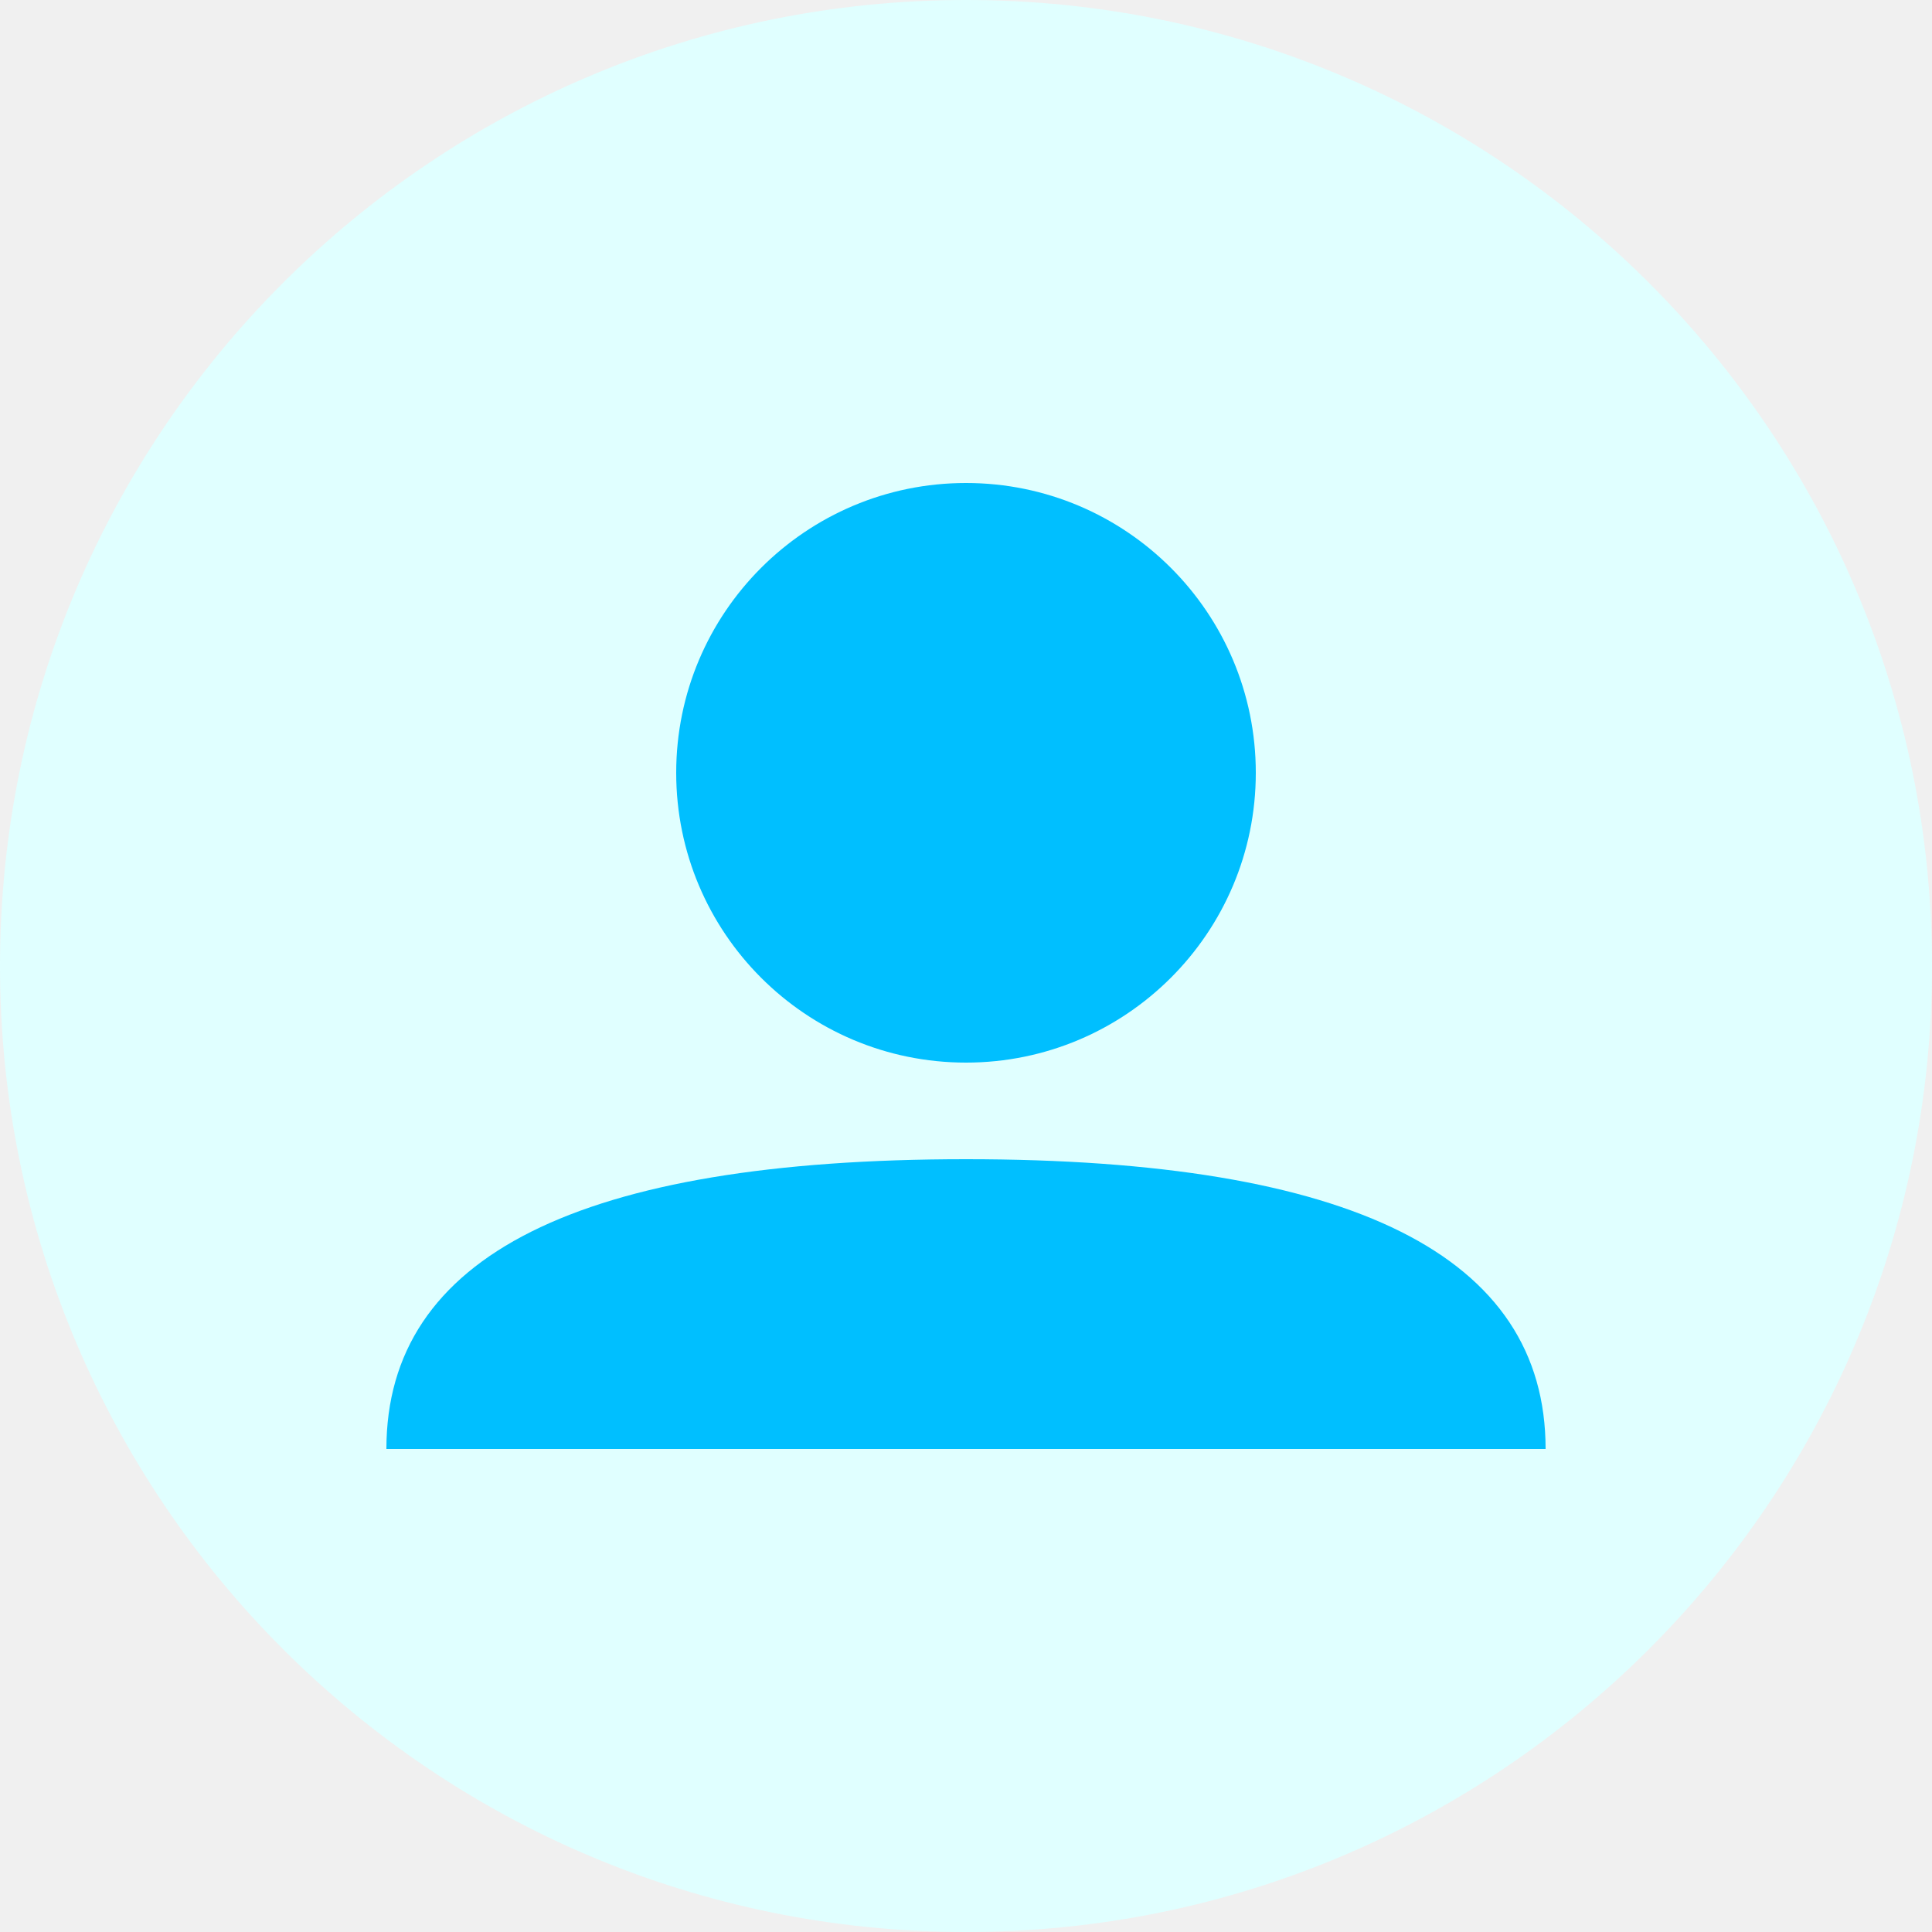
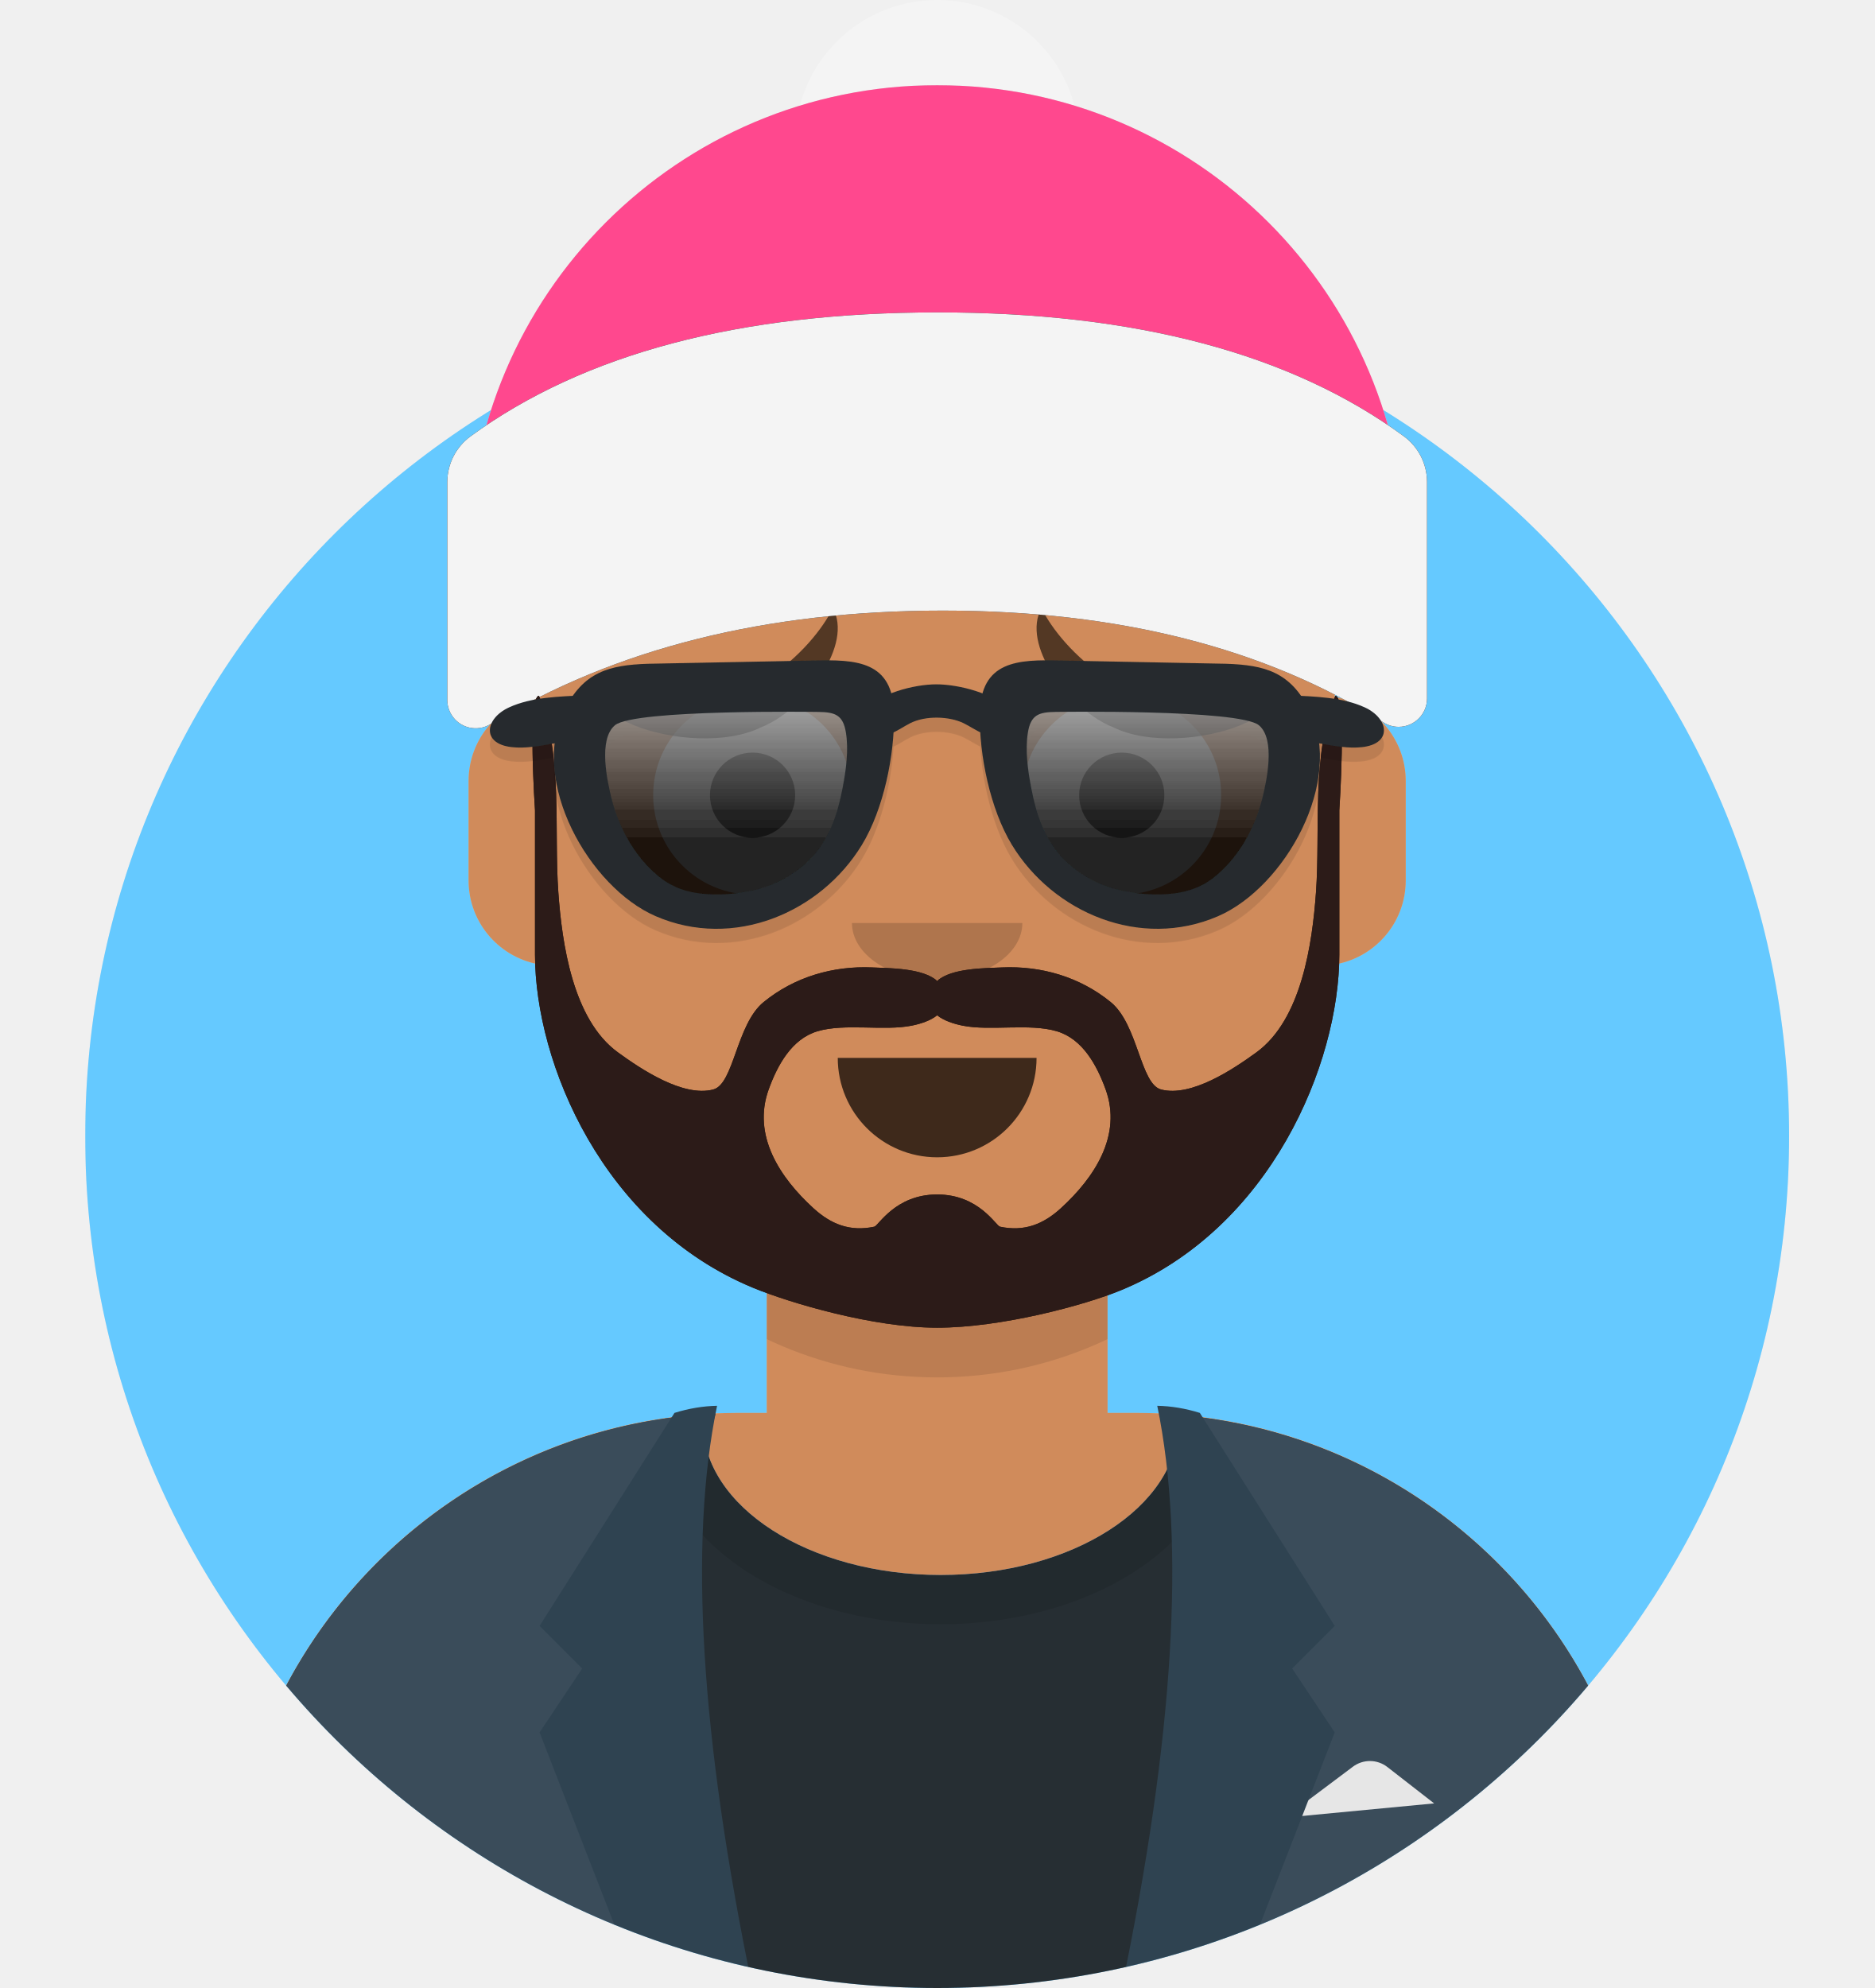
- <svg xmlns="http://www.w3.org/2000/svg" viewBox="0 0 100 100">
-   <circle cx="50" cy="50" r="50" fill="#E0FFFF" />
-   <circle cx="50" cy="40" r="15" fill="#00BFFF" />
-   <path d="M 20 75 Q 20 60 50 60 Q 80 60 80 75" fill="#00BFFF" />
+ <svg xmlns="http://www.w3.org/2000/svg" xmlns:xlink="http://www.w3.org/1999/xlink" width="264px" height="280px" viewBox="0 0 264 280" version="1.1">
+   <defs>
+     <circle id="react-path-1" cx="120" cy="120" r="120" />
+     <path d="M12,160 C12,226.274 65.726,280 132,280 C198.274,280 252,226.274 252,160 L264,160 L264,-1.42108547e-14 L-3.19744231e-14,-1.42108547e-14 L-3.19744231e-14,160 L12,160 Z" id="react-path-2" />
+     <path d="M124,144.611 L124,163 L128,163 L128,163 C167.765,163 200,195.235 200,235 L200,244 L0,244 L0,235 C-4.86974701e-15,195.235 32.235,163 72,163 L72,163 L76,163 L76,144.611 C58.763,136.422 46.372,119.687 44.305,99.881 C38.48,99.058 34,94.052 34,88 L34,74 C34,68.054 38.325,63.118 44,62.166 L44,56 L44,56 C44,25.072 69.072,5.68137151e-15 100,0 L100,0 L100,0 C130.928,-5.68137151e-15 156,25.072 156,56 L156,62.166 C161.675,63.118 166,68.054 166,74 L166,88 C166,94.052 161.52,99.058 155.695,99.881 C153.628,119.687 141.237,136.422 124,144.611 Z" id="react-path-3" />
+   </defs>
+   <g id="Avataaar" stroke="none" stroke-width="1" fill="none" fill-rule="evenodd">
+     <g transform="translate(-825, -1100)" id="Avataaar/Circle">
+       <g transform="translate(825, 1100)">
+         <g id="Circle" stroke-width="1" fill-rule="evenodd" transform="translate(12, 40)">
+           <mask id="react-mask-4" fill="white">
+             <use xlink:href="#react-path-1" />
+           </mask>
+           <use id="Circle-Background" fill="#E6E6E6" xlink:href="#react-path-1" />
+           <g id="Color/Palette/Blue-01" mask="url(#react-mask-4)" fill="#65C9FF">
+             <rect id="🖍Color" x="0" y="0" width="240" height="240" />
+           </g>
+         </g>
+         <mask id="react-mask-5" fill="white">
+           <use xlink:href="#react-path-2" />
+         </mask>
+         <g id="Mask" />
+         <g id="Avataaar" stroke-width="1" fill-rule="evenodd" mask="url(#react-mask-5)">
+           <g id="Body" transform="translate(32, 36)">
+             <mask id="react-mask-6" fill="white">
+               <use xlink:href="#react-path-3" />
+             </mask>
+             <use fill="#D0C6AC" xlink:href="#react-path-3" />
+             <g id="Skin/👶🏽-03-Brown" mask="url(#react-mask-6)" fill="#D08B5B">
+               <g transform="translate(0, 0)" id="Color">
+                 <rect x="0" y="0" width="264" height="280" />
+               </g>
+             </g>
+             <path d="M156,79 L156,102 C156,132.928 130.928,158 100,158 C69.072,158 44,132.928 44,102 L44,79 L44,94 C44,124.928 69.072,150 100,150 C130.928,150 156,124.928 156,94 L156,79 Z" id="Neck-Shadow" fill-opacity="0.1" fill="#000000" mask="url(#react-mask-6)" />
+           </g>
+           <g id="Clothing/Blazer-+-Shirt" transform="translate(0, 170)">
+             <defs>
+               <path d="M133.96,0.295 C170.936,3.325 200,34.294 200,72.052 L200,81 L0,81 L0,72.052 C1.22536245e-14,33.953 29.592,2.765 67.045,0.22 C67.015,0.593 67,0.969 67,1.348 C67,13.211 81.998,22.828 100.5,22.828 C119.002,22.828 134,13.211 134,1.348 C134,0.995 133.987,0.644 133.96,0.295 Z" id="react-path-811" />
+             </defs>
+             <g id="Shirt" transform="translate(32, 29)">
+               <mask id="react-mask-812" fill="white">
+                 <use xlink:href="#react-path-811" />
+               </mask>
+               <use id="Clothes" fill="#E6E6E6" xlink:href="#react-path-811" />
+               <g id="Color/Palette/Black" mask="url(#react-mask-812)" fill="#262E33">
+                 <g transform="translate(-32, -29)" id="🖍Color">
+                   <rect x="0" y="0" width="264" height="110" />
+                 </g>
+               </g>
+               <g id="Shadowy" opacity="0.6" mask="url(#react-mask-812)" fill-opacity="0.16" fill="#000000">
+                 <g transform="translate(60, -25)" id="Hola-👋🏼">
+                   <ellipse cx="40.5" cy="27.848" rx="39.635" ry="26.914" />
+                 </g>
+               </g>
+             </g>
+             <g id="Blazer" transform="translate(32, 28)">
+               <path d="M68.785,1.122 C30.512,2.804 -1.89486556e-14,34.365 -1.42108547e-14,73.052 L0,73.052 L0,82 L69.362,82 C65.961,69.92 64,55.709 64,40.5 C64,26.173 65.74,12.731 68.785,1.122 Z M131.638,82 L200,82 L200,73.052 C200,34.707 170.025,3.363 132.229,1.174 C135.265,12.771 137,26.194 137,40.5 C137,55.709 135.039,69.92 131.638,82 Z" id="Saco" fill="#3A4C5A" />
+               <path d="M149,58 L158.556,50.833 L158.556,50.833 C159.999,49.751 161.988,49.768 163.412,50.876 L170,56 L149,58 Z" id="Pocket-hanky" fill="#E6E6E6" />
+               <path d="M69,1.13686838e-13 C65,19.333 66.667,46.667 74,82 L58,82 L44,46 L50,37 L44,31 L63,1 C65.028,0.369 67.028,0.036 69,1.13686838e-13 Z" id="Wing" fill="#2F4351" />
+               <path d="M151,1.13686838e-13 C147,19.333 148.667,46.667 156,82 L140,82 L126,46 L132,37 L126,31 L145,1 C147.028,0.369 149.028,0.036 151,1.13686838e-13 Z" id="Wing" fill="#2F4351" transform="translate(141, 41) scale(-1, 1) translate(-141, -41) " />
+             </g>
+           </g>
+           <g id="Face" transform="translate(76, 82)" fill="#000000">
+             <g id="Mouth/Default" transform="translate(2, 52)" fill-opacity="0.7">
+               <path d="M40,15 C40,22.732 46.268,29 54,29 L54,29 C61.732,29 68,22.732 68,15" id="Mouth" />
+             </g>
+             <g id="Nose/Default" transform="translate(28, 40)" fill-opacity="0.16">
+               <path d="M16,8 C16,12.418 21.373,16 28,16 L28,16 C34.627,16 40,12.418 40,8" id="Nose" />
+             </g>
+             <g id="Eyes/Surprised-😳" transform="translate(0, 8)">
+               <circle id="The-White-Stuff" fill="#FFFFFF" cx="30" cy="22" r="14" />
+               <circle id="Eye-Ball" fill="#FFFFFF" cx="82" cy="22" r="14" />
+               <circle id="Eye" fill-opacity="0.7" fill="#000000" cx="30" cy="22" r="6" />
+               <circle id="Eye" fill-opacity="0.7" fill="#000000" cx="82" cy="22" r="6" />
+             </g>
+             <g id="Eyebrow/Natural/Sad-Concerned-Natural" fill-opacity="0.6">
+               <path d="M22.766,5.578 L23.677,5.176 C28.919,3.095 36.865,3.967 41.723,6.299 C42.29,6.571 41.902,7.452 41.321,7.407 C26.402,6.256 16.358,15.553 12.946,21.847 C12.845,22.034 12.539,22.055 12.464,21.881 C10.156,16.562 16.913,7.896 22.766,5.578 Z" id="Eyebrow" transform="translate(27, 13) scale(-1, -1) translate(-27, -13) " />
+               <path d="M80.766,5.578 L81.677,5.176 C86.919,3.095 94.865,3.967 99.723,6.299 C100.29,6.571 99.902,7.452 99.321,7.407 C84.402,6.256 74.358,15.553 70.946,21.847 C70.845,22.034 70.539,22.055 70.464,21.881 C68.156,16.562 74.913,7.896 80.766,5.578 Z" id="Eyebrow" transform="translate(85, 13) scale(1, -1) translate(-85, -13) " />
+             </g>
+           </g>
+           <g id="Top">
+             <defs>
+               <rect id="react-path-818" x="0" y="0" width="264" height="280" />
+               <path d="M66,0 L66,0 C102.451,-6.69590214e-15 132,29.549 132,66 L132,71 L0,71 L0,66 C-4.46393476e-15,29.549 29.549,6.69590214e-15 66,0 Z" id="react-path-816" />
+               <filter x="-0.7%" y="-1.7%" width="101.4%" height="106.8%" filterUnits="objectBoundingBox" id="react-filter-813">
+                 <feOffset dx="0" dy="2" in="SourceAlpha" result="shadowOffsetOuter1" />
+                 <feColorMatrix values="0 0 0 0 0   0 0 0 0 0   0 0 0 0 0  0 0 0 0.1 0" type="matrix" in="shadowOffsetOuter1" />
+               </filter>
+               <path d="M67.285,61.451 C83.23,49.817 105.159,44 133.073,44 C160.985,44 182.872,49.817 198.732,61.45 L198.732,61.45 C200.786,62.957 202,65.352 202,67.9 L202,98.37 C202,100.579 200.209,102.37 198,102.37 C197.244,102.37 196.504,102.156 195.865,101.753 C179.223,91.251 158.536,86 133.804,86 C108.883,86 87.64,91.331 70.076,101.994 L70.076,101.994 C68.187,103.141 65.727,102.539 64.581,100.651 C64.201,100.025 64,99.307 64,98.575 L64,67.914 C64,65.359 65.221,62.957 67.285,61.451 Z" id="react-path-817" />
+             </defs>
+             <mask id="react-mask-814" fill="white">
+               <use xlink:href="#react-path-818" />
+             </mask>
+             <g id="Mask" />
+             <g id="Top/Accessories/Winter-Hat-3" transform="translate(-1, 0)">
+               <g id="hat" stroke-width="1" fill-rule="evenodd" transform="translate(67, 12)">
+                 <circle id="puff" fill="#F4F4F4" cx="66" cy="8" r="20" />
+                 <mask id="react-mask-815" fill="white">
+                   <use xlink:href="#react-path-816" />
+                 </mask>
+                 <use id="hat-mask" fill="#D8D8D8" xlink:href="#react-path-816" />
+                 <g id="Color/Palette/Gray-01" mask="url(#react-mask-815)" fill-rule="evenodd" fill="#FF488E">
+                   <rect id="🖍Color" x="0" y="0" width="264" height="280" />
+                 </g>
+               </g>
+               <g id="hat-front">
+                 <use fill="black" fill-opacity="1" filter="url(#react-path-817)" xlink:href="#react-path-817" />
+                 <use fill="#F4F4F4" fill-rule="evenodd" xlink:href="#react-path-817" />
+               </g>
+               <g id="Facial-Hair/Beard-Light" transform="translate(49, 72)">
+                 <defs>
+                   <path d="M101.428,98.169 C98.915,100.463 96.237,101.494 92.853,100.773 C92.271,100.649 89.896,96.235 84,96.235 C78.103,96.235 75.729,100.649 75.147,100.773 C71.762,101.494 69.085,100.463 66.571,98.169 C61.846,93.856 57.917,87.908 60.278,81.419 C61.508,78.037 63.51,74.324 67.151,73.246 C71.038,72.096 76.497,73.244 80.415,72.458 C81.684,72.204 83.071,71.751 84,71 C84.929,71.751 86.316,72.204 87.585,72.458 C91.503,73.244 96.961,72.096 100.849,73.246 C104.49,74.324 106.491,78.037 107.722,81.419 C110.083,87.908 106.154,93.856 101.428,98.169 M140.081,26 C136.671,34.4 137.988,44.858 137.357,53.676 C136.844,60.843 135.337,71.586 128.973,76.215 C125.718,78.582 119.794,82.56 115.542,81.45 C112.615,80.686 112.302,72.29 108.455,69.147 C104.092,65.582 98.643,64.016 93.149,64.258 C90.779,64.362 85.984,64.337 84,66.16 C82.016,64.337 77.222,64.362 74.851,64.258 C69.357,64.016 63.908,65.582 59.545,69.147 C55.698,72.29 55.386,80.686 52.458,81.45 C48.206,82.56 42.282,78.582 39.027,76.215 C32.662,71.586 31.156,60.843 30.643,53.676 C30.012,44.858 31.329,34.4 27.919,26 C26.26,26 27.354,42.129 27.354,42.129 L27.354,62.485 C27.386,77.773 36.935,100.655 58.108,109.393 C63.286,111.53 75.015,115 84,115 C92.985,115 104.714,111.86 109.892,109.723 C131.065,100.986 140.614,77.773 140.646,62.485 L140.646,42.129 C140.646,42.129 141.74,26 140.081,26" id="react-path-820" />
+                 </defs>
+                 <mask id="react-mask-819" fill="white">
+                   <use xlink:href="#react-path-820" />
+                 </mask>
+                 <use id="Lite-Beard" fill="#331B0C" fill-rule="evenodd" xlink:href="#react-path-820" />
+                 <g id="Color/Hair/Brown" mask="url(#react-mask-819)" fill="#2C1B18">
+                   <g transform="translate(-32, 0)" id="Color">
+                     <rect x="0" y="0" width="264" height="244" />
+                   </g>
+                 </g>
+               </g>
+               <g id="Top/_Resources/Sunglasses" fill="none" transform="translate(62, 85)" stroke-width="1">
+                 <defs>
+                   <filter x="-0.8%" y="-2.6%" width="101.6%" height="110.5%" filterUnits="objectBoundingBox" id="react-filter-823">
+                     <feOffset dx="0" dy="2" in="SourceAlpha" result="shadowOffsetOuter1" />
+                     <feColorMatrix values="0 0 0 0 0   0 0 0 0 0   0 0 0 0 0  0 0 0 0.1 0" type="matrix" in="shadowOffsetOuter1" result="shadowMatrixOuter1" />
+                     <feMerge>
+                       <feMergeNode in="shadowMatrixOuter1" />
+                       <feMergeNode in="SourceGraphic" />
+                     </feMerge>
+                   </filter>
+                   <path d="M47.01,6.277 C49.521,6.301 50.708,6.726 51.136,9.392 C51.569,12.092 51.148,15.128 50.648,17.787 C49.886,21.848 48.617,25.826 45.664,28.794 C44.109,30.358 42.212,31.603 40.194,32.454 C39.123,32.906 37.991,33.232 36.86,33.48 C36.529,33.552 33.706,33.948 35.438,33.747 C31.397,34.216 27.013,34.197 23.638,31.579 C19.898,28.678 17.337,24.086 16.211,19.513 C15.552,16.837 14.167,10.437 16.697,8.297 C19.595,5.845 47.01,6.277 47.01,6.277 L47.01,6.277 Z" id="react-path-821" />
+                   <path d="M78.919,6.275 C76.408,6.299 75.221,6.724 74.794,9.389 C74.36,12.089 74.782,15.125 75.281,17.784 C76.044,21.845 77.313,25.824 80.265,28.792 C81.821,30.355 83.718,31.601 85.736,32.452 C86.807,32.903 87.939,33.23 89.07,33.477 C89.4,33.549 92.223,33.946 90.492,33.744 C94.533,34.214 98.917,34.195 102.292,31.577 C106.032,28.675 108.593,24.084 109.719,19.511 C110.378,16.834 111.762,10.434 109.233,8.294 C106.335,5.843 78.919,6.275 78.919,6.275 L78.919,6.275 Z" id="react-path-822" />
+                   <linearGradient x1="50%" y1="0%" x2="50%" y2="70.506%" id="react-linear-gradient-824">
+                     <stop stop-color="#FFFFFF" stop-opacity="0.5" offset="0%" />
+                     <stop stop-color="#000000" stop-opacity="0.5" offset="100%" />
+                   </linearGradient>
+                   <linearGradient x1="50%" y1="0%" x2="50%" y2="100%" id="react-linear-gradient-825">
+                     <stop stop-color="#FFFFFF" stop-opacity="0.5" offset="0%" />
+                     <stop stop-color="#000000" stop-opacity="0.5" offset="70.506%" />
+                   </linearGradient>
+                 </defs>
+                 <g id="Sunglasses" filter="url(#react-filter-823)" transform="translate(8, 8)">
+                   <g id="shades">
+                     <use fill-opacity="0.7" fill="#000000" xlink:href="#react-path-821" />
+                     <use fill="url(#react-linear-gradient-824)" xlink:href="#react-path-821" style="mix-blend-mode: screen;" />
+                   </g>
+                   <g id="shades">
+                     <use fill-opacity="0.7" fill="#000000" xlink:href="#react-path-822" />
+                     <use fill="url(#react-linear-gradient-825)" xlink:href="#react-path-822" style="mix-blend-mode: screen;" />
+                   </g>
+                   <g id="Glasses" fill="#252C2F">
+                     <path d="M46.249,7.275 C48.621,7.298 49.742,7.692 50.146,10.165 C50.555,12.671 50.157,15.487 49.685,17.955 C48.965,21.723 47.767,25.415 44.978,28.169 C43.508,29.619 41.717,30.775 39.811,31.564 C38.799,31.983 37.73,32.286 36.661,32.516 C36.349,32.583 33.682,32.95 35.318,32.764 C31.501,33.199 27.36,33.182 24.172,30.753 C20.64,28.06 18.22,23.8 17.157,19.556 C16.534,17.073 15.226,11.134 17.616,9.149 C20.353,6.875 46.249,7.275 46.249,7.275 L46.249,7.275 Z M22.218,0.49 C16.777,0.678 13.147,1.634 10.463,7.069 C5.546,17.03 13.963,31.969 23.352,36.039 C34.329,40.799 46.592,35.532 52.396,26.006 C55.469,20.962 57.022,13.323 56.922,7.504 C56.795,0.076 51.607,-0.13 45.509,0.034 L22.218,0.49 Z" id="Frame" />
+                     <path d="M79.681,7.273 C77.309,7.295 76.188,7.689 75.784,10.163 C75.374,12.668 75.772,15.485 76.244,17.952 C76.965,21.72 78.163,25.412 80.952,28.166 C82.421,29.616 84.213,30.772 86.119,31.562 C87.131,31.981 88.2,32.284 89.268,32.513 C89.581,32.58 92.247,32.948 90.612,32.761 C94.429,33.197 98.57,33.179 101.757,30.75 C105.29,28.058 107.709,23.798 108.773,19.554 C109.396,17.071 110.703,11.132 108.314,9.147 C105.576,6.872 79.681,7.273 79.681,7.273 L79.681,7.273 Z M103.712,0.488 C109.152,0.675 112.783,1.632 115.466,7.067 C120.384,17.028 111.967,31.966 102.577,36.037 C91.6,40.797 79.338,35.529 73.534,26.004 C70.461,20.96 68.907,13.321 69.007,7.501 C69.135,0.074 74.323,-0.132 80.421,0.032 L103.712,0.488 Z" id="Frame" />
+                     <path d="M13.197,4.927 C9.785,5.118 5.886,5.164 2.69,6.639 C-0.695,8.201 -1.218,11.739 3.049,12.226 C4.971,12.446 6.895,12.083 8.787,11.745 C10.337,11.468 12.442,11.558 13.906,10.966 C16.636,9.862 16.46,4.74 13.197,4.927" id="Frame" />
+                     <path d="M112.735,4.927 C116.147,5.118 120.046,5.164 123.242,6.639 C126.626,8.201 127.149,11.739 122.882,12.226 C120.961,12.446 119.037,12.083 117.144,11.745 C115.595,11.468 113.49,11.558 112.025,10.966 C109.296,9.862 109.471,4.74 112.735,4.927" id="Frame" />
+                     <path d="M73.109,7.013 C71.163,4.713 66.091,3.385 62.891,3.385 C59.691,3.385 54.768,4.713 52.822,7.013 C51.841,8.172 51.807,9.724 53.508,10.451 C55.626,11.357 57.517,9.714 59.213,8.855 C61.381,7.757 64.712,7.877 66.719,8.855 C68.427,9.688 70.305,11.357 72.423,10.451 C74.124,9.724 74.091,8.172 73.109,7.013" id="Frame" />
+                   </g>
+                 </g>
+               </g>
+             </g>
+           </g>
+         </g>
+       </g>
+     </g>
+   </g>
</svg>
